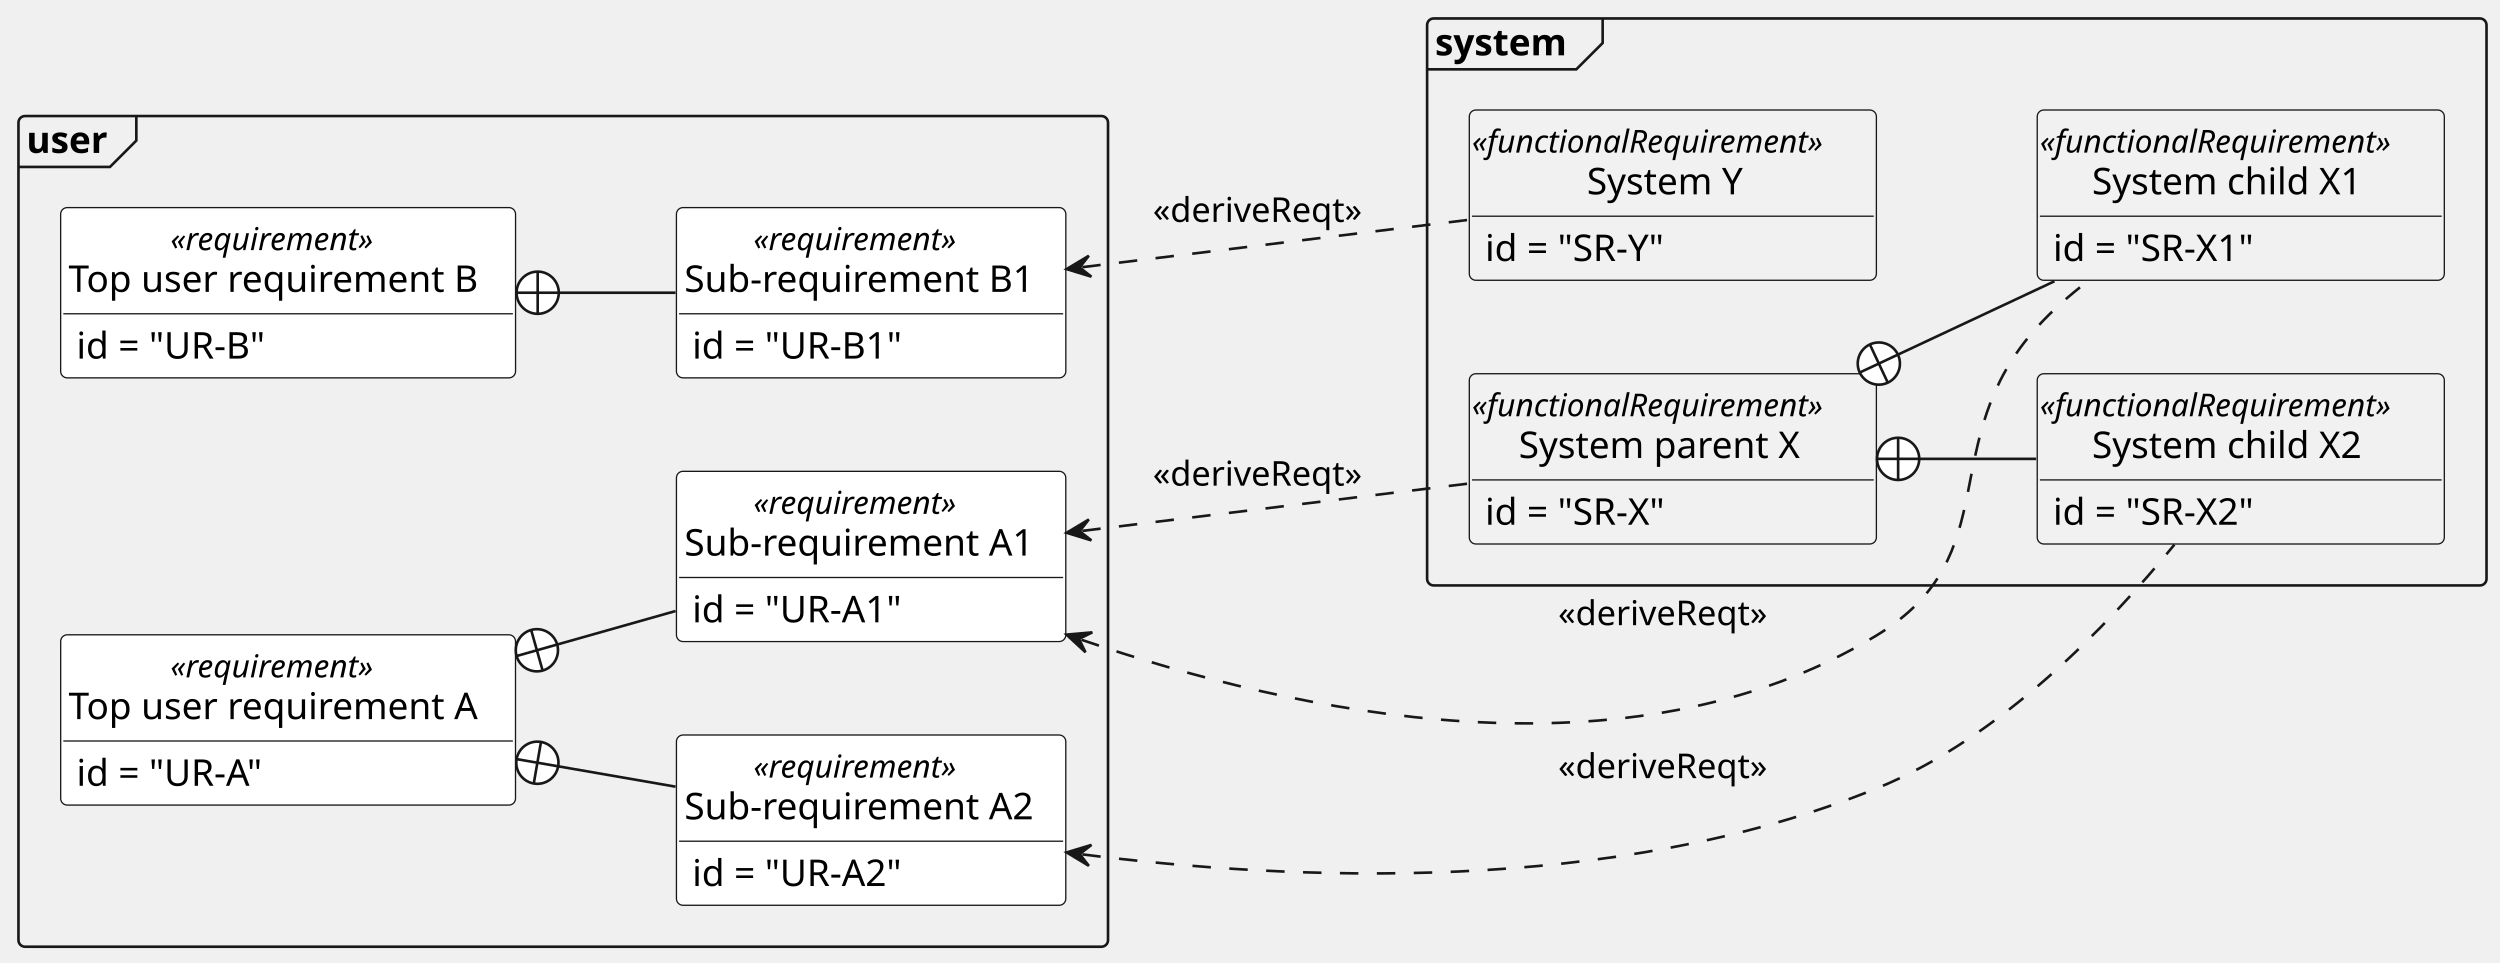
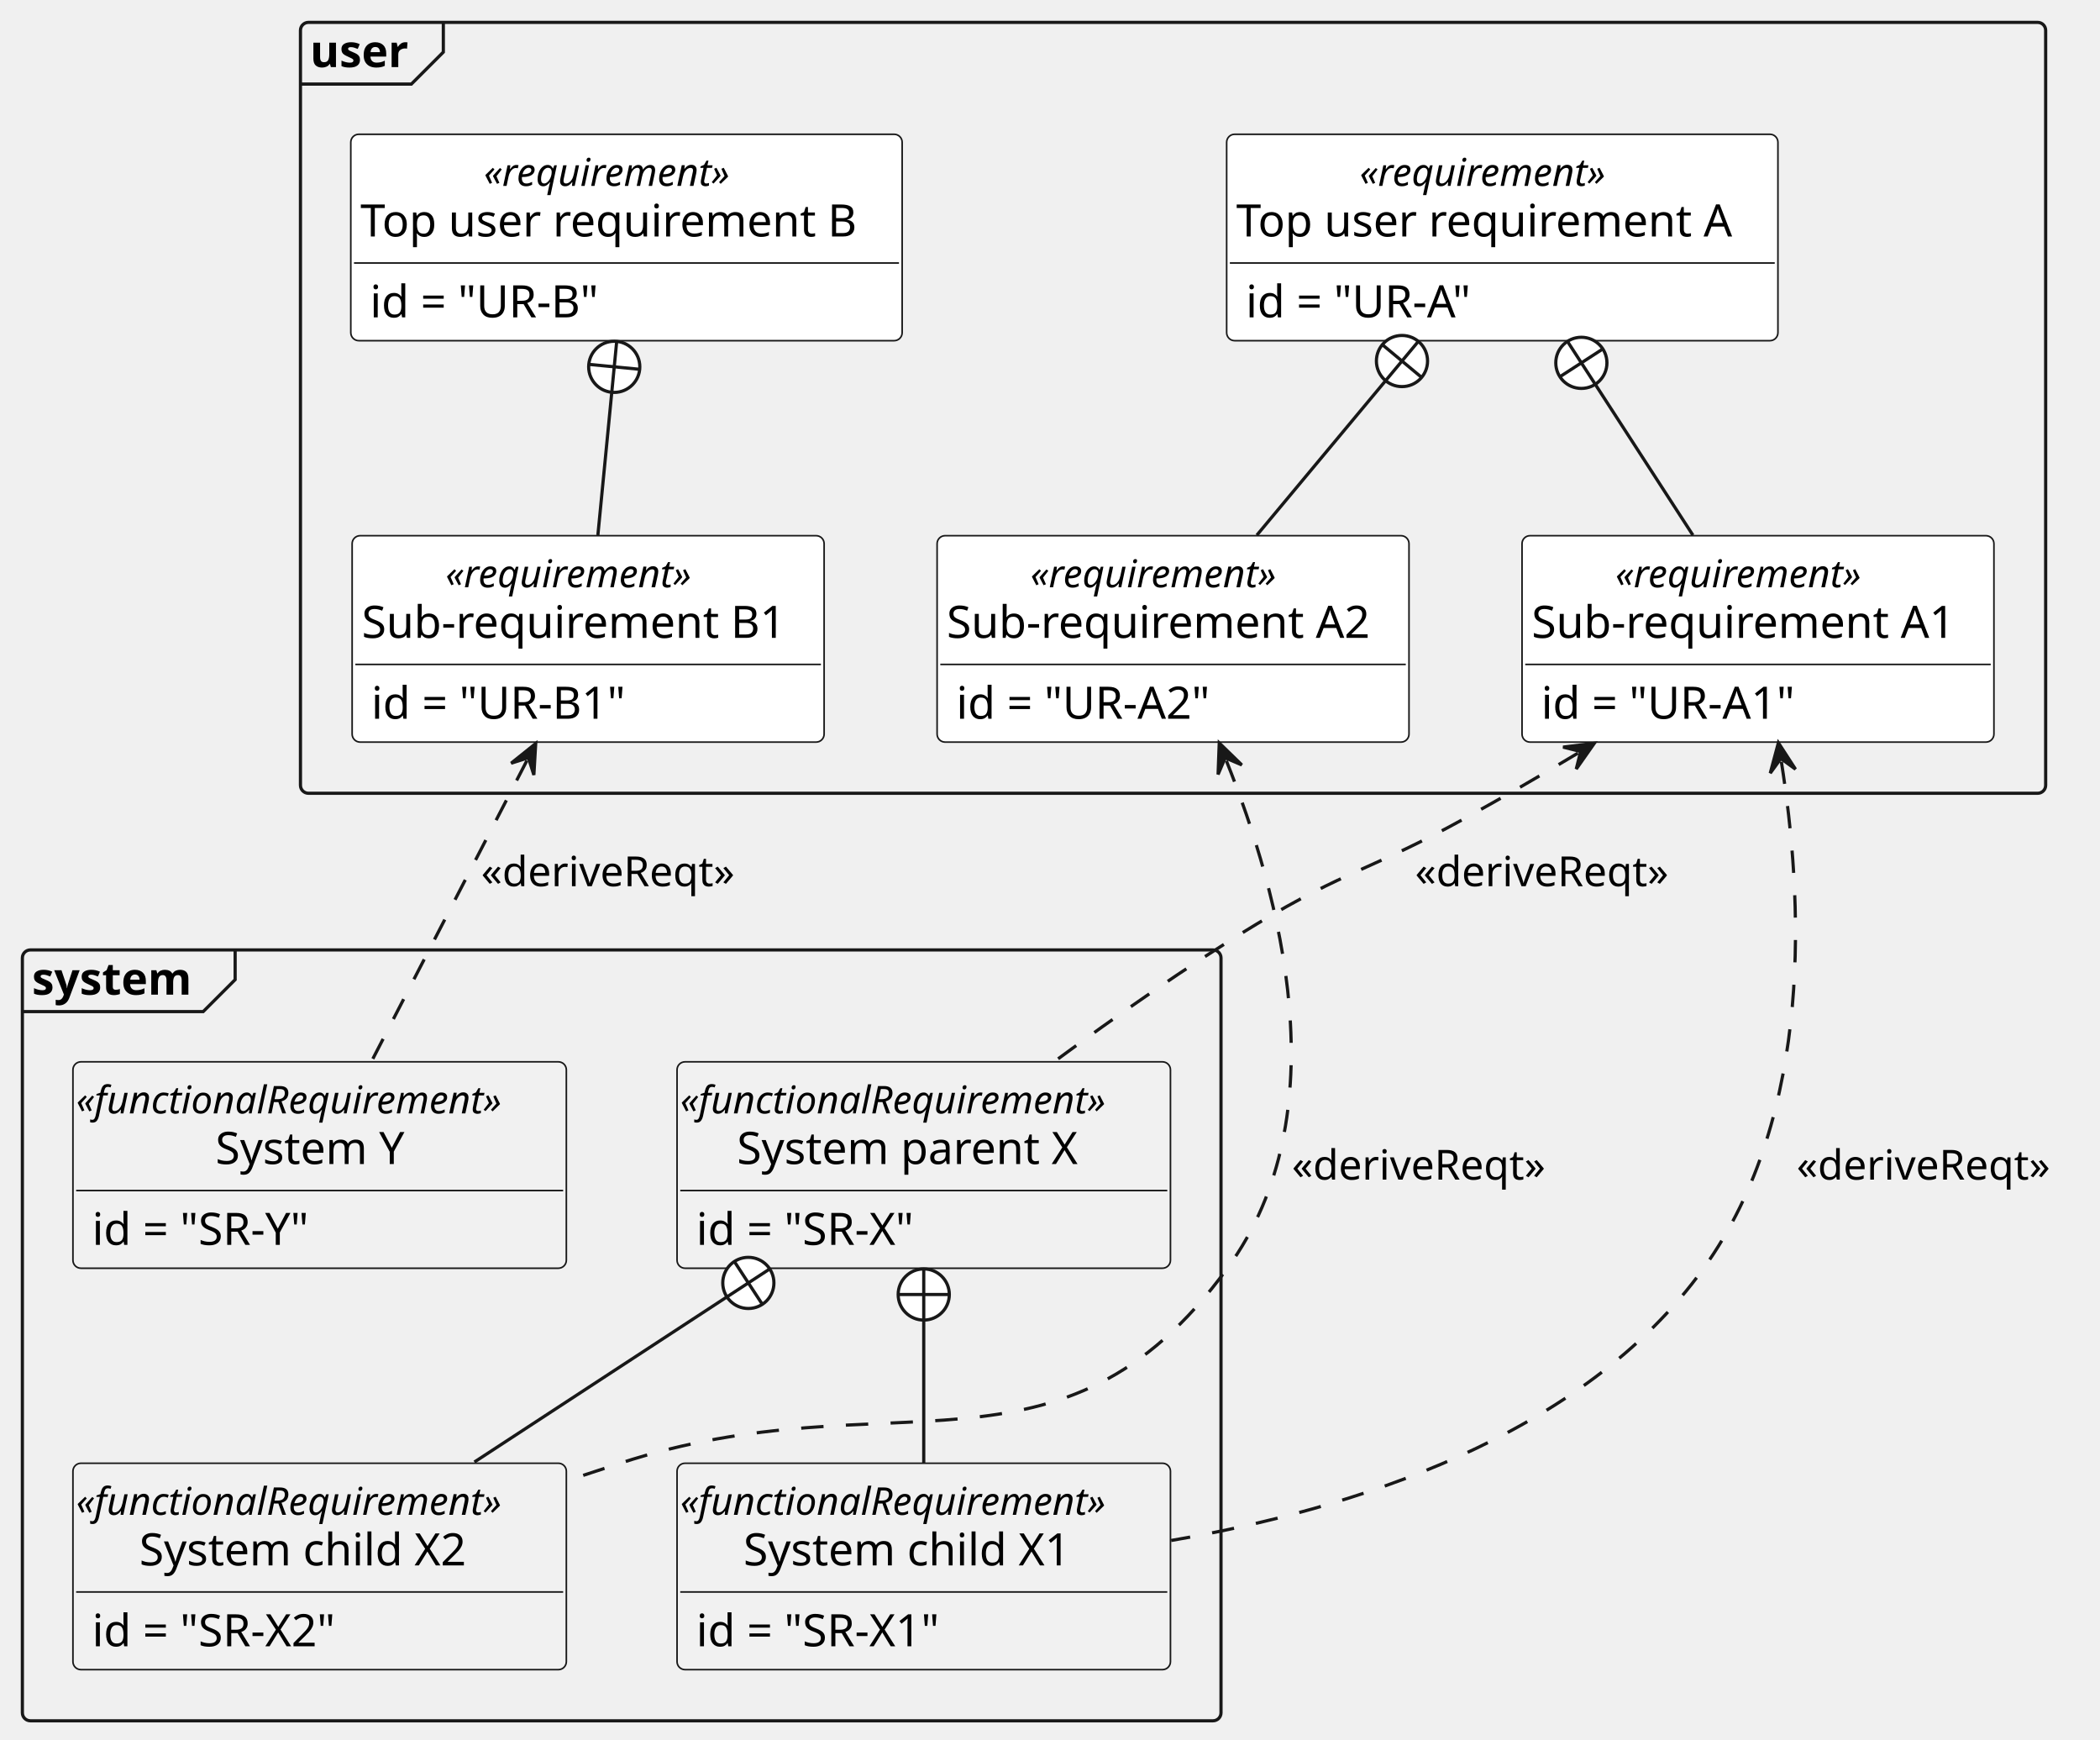
- <svg xmlns="http://www.w3.org/2000/svg" contentStyleType="text/css" data-diagram-type="CLASS" height="365px" preserveAspectRatio="none" style="width:948px;height:365px;background:#FFFFFF;" version="1.1" viewBox="0 0 948 365" width="948px" zoomAndPan="magnify">
+ <svg xmlns="http://www.w3.org/2000/svg" contentStyleType="text/css" data-diagram-type="CLASS" height="544px" preserveAspectRatio="none" style="width:657px;height:544px;background:#FFFFFF;" version="1.1" viewBox="0 0 657 544" width="657px" zoomAndPan="magnify">
  <defs />
  <g>
-     <g class="cluster" data-qualified-name="user" data-source-line="88" id="ent0002">
-       <rect fill="none" height="315" rx="2.5" ry="2.5" style="stroke:#181818;stroke-width:1;" width="413.16" x="7" y="44" />
-       <path d="M51.699,44 L51.699,53.297 L41.699,63.297 L7,63.297" fill="none" style="stroke:#181818;stroke-width:1;" />
-       <text fill="#000000" font-family="sans-serif" font-size="14" font-weight="bold" lengthAdjust="spacing" textLength="34.699" x="10" y="57.995">user</text>
+     <g class="cluster" data-qualified-name="user" data-source-line="86" id="ent0002">
+       <rect fill="none" height="241.13" rx="2.5" ry="2.5" style="stroke:#181818;stroke-width:1;" width="546" x="94" y="7" />
+       <path d="M138.699,7 L138.699,16.297 L128.699,26.297 L94,26.297" fill="none" style="stroke:#181818;stroke-width:1;" />
+       <text fill="#000000" font-family="sans-serif" font-size="14" font-weight="bold" lengthAdjust="spacing" textLength="34.699" x="97" y="20.995">user</text>
    </g>
-     <g class="cluster" data-qualified-name="system" data-source-line="96" id="ent0008">
-       <rect fill="none" height="215" rx="2.5" ry="2.5" style="stroke:#181818;stroke-width:1;" width="401.73" x="541.16" y="7" />
-       <path d="M607.727,7 L607.727,16.297 L597.727,26.297 L541.16,26.297" fill="none" style="stroke:#181818;stroke-width:1;" />
-       <text fill="#000000" font-family="sans-serif" font-size="14" font-weight="bold" lengthAdjust="spacing" textLength="56.567" x="544.16" y="20.995">system</text>
+     <g class="cluster" data-qualified-name="system" data-source-line="94" id="ent0008">
+       <rect fill="none" height="241.12" rx="2.5" ry="2.5" style="stroke:#181818;stroke-width:1;" width="375" x="7" y="297.13" />
+       <path d="M73.567,297.13 L73.567,306.427 L63.567,316.427 L7,316.427" fill="none" style="stroke:#181818;stroke-width:1;" />
+       <text fill="#000000" font-family="sans-serif" font-size="14" font-weight="bold" lengthAdjust="spacing" textLength="56.567" x="10" y="311.125">system</text>
    </g>
    <g class="entity" data-qualified-name="user.UR-A" data-source-line="7" id="ent0003">
-       <rect fill="#FFFFFF" height="64.562" rx="2.5" ry="2.5" style="stroke:#181818;stroke-width:0.5;" width="172.469" x="23.01" y="240.72" />
-       <text fill="#000000" font-family="sans-serif" font-size="12" font-style="italic" lengthAdjust="spacing" textLength="89.256" x="64.616" y="256.859">«requirement»</text>
-       <text fill="#000000" font-family="sans-serif" font-size="14" lengthAdjust="spacing" textLength="166.469" x="26.01" y="272.684">Top user requirement A</text>
-       <line style="stroke:#181818;stroke-width:0.5;" x1="24.01" x2="194.479" y1="280.986" y2="280.986" />
-       <text fill="#000000" font-family="sans-serif" font-size="14" lengthAdjust="spacing" textLength="80.89" x="29.01" y="297.981">id = "UR-A"</text>
+       <rect fill="#FFFFFF" height="64.562" rx="2.5" ry="2.5" style="stroke:#181818;stroke-width:0.5;" width="172.469" x="383.77" y="42" />
+       <text fill="#000000" font-family="sans-serif" font-size="12" font-style="italic" lengthAdjust="spacing" textLength="89.256" x="425.376" y="58.139">«requirement»</text>
+       <text fill="#000000" font-family="sans-serif" font-size="14" lengthAdjust="spacing" textLength="166.469" x="386.77" y="73.964">Top user requirement A</text>
+       <line style="stroke:#181818;stroke-width:0.5;" x1="384.77" x2="555.239" y1="82.266" y2="82.266" />
+       <text fill="#000000" font-family="sans-serif" font-size="14" lengthAdjust="spacing" textLength="80.89" x="389.77" y="99.261">id = "UR-A"</text>
    </g>
    <g class="entity" data-qualified-name="user.UR-A1" data-source-line="7" id="ent0004">
-       <rect fill="#FFFFFF" height="64.562" rx="2.5" ry="2.5" style="stroke:#181818;stroke-width:0.5;" width="147.634" x="256.51" y="178.72" />
-       <text fill="#000000" font-family="sans-serif" font-size="12" font-style="italic" lengthAdjust="spacing" textLength="89.256" x="285.699" y="194.859">«requirement»</text>
-       <text fill="#000000" font-family="sans-serif" font-size="14" lengthAdjust="spacing" textLength="141.634" x="259.51" y="210.684">Sub-requirement A1</text>
-       <line style="stroke:#181818;stroke-width:0.5;" x1="257.51" x2="403.144" y1="218.986" y2="218.986" />
-       <text fill="#000000" font-family="sans-serif" font-size="14" lengthAdjust="spacing" textLength="89.797" x="262.51" y="235.981">id = "UR-A1"</text>
+       <rect fill="#FFFFFF" height="64.562" rx="2.5" ry="2.5" style="stroke:#181818;stroke-width:0.5;" width="147.634" x="476.18" y="167.56" />
+       <text fill="#000000" font-family="sans-serif" font-size="12" font-style="italic" lengthAdjust="spacing" textLength="89.256" x="505.369" y="183.699">«requirement»</text>
+       <text fill="#000000" font-family="sans-serif" font-size="14" lengthAdjust="spacing" textLength="141.634" x="479.18" y="199.524">Sub-requirement A1</text>
+       <line style="stroke:#181818;stroke-width:0.5;" x1="477.18" x2="622.814" y1="207.826" y2="207.826" />
+       <text fill="#000000" font-family="sans-serif" font-size="14" lengthAdjust="spacing" textLength="89.797" x="482.18" y="224.821">id = "UR-A1"</text>
    </g>
    <g class="entity" data-qualified-name="user.UR-A2" data-source-line="7" id="ent0005">
-       <rect fill="#FFFFFF" height="64.562" rx="2.5" ry="2.5" style="stroke:#181818;stroke-width:0.5;" width="147.634" x="256.51" y="278.72" />
-       <text fill="#000000" font-family="sans-serif" font-size="12" font-style="italic" lengthAdjust="spacing" textLength="89.256" x="285.699" y="294.859">«requirement»</text>
-       <text fill="#000000" font-family="sans-serif" font-size="14" lengthAdjust="spacing" textLength="141.634" x="259.51" y="310.684">Sub-requirement A2</text>
-       <line style="stroke:#181818;stroke-width:0.5;" x1="257.51" x2="403.144" y1="318.986" y2="318.986" />
-       <text fill="#000000" font-family="sans-serif" font-size="14" lengthAdjust="spacing" textLength="89.797" x="262.51" y="335.981">id = "UR-A2"</text>
+       <rect fill="#FFFFFF" height="64.562" rx="2.5" ry="2.5" style="stroke:#181818;stroke-width:0.5;" width="147.634" x="293.18" y="167.56" />
+       <text fill="#000000" font-family="sans-serif" font-size="12" font-style="italic" lengthAdjust="spacing" textLength="89.256" x="322.369" y="183.699">«requirement»</text>
+       <text fill="#000000" font-family="sans-serif" font-size="14" lengthAdjust="spacing" textLength="141.634" x="296.18" y="199.524">Sub-requirement A2</text>
+       <line style="stroke:#181818;stroke-width:0.5;" x1="294.18" x2="439.814" y1="207.826" y2="207.826" />
+       <text fill="#000000" font-family="sans-serif" font-size="14" lengthAdjust="spacing" textLength="89.797" x="299.18" y="224.821">id = "UR-A2"</text>
    </g>
    <g class="entity" data-qualified-name="user.UR-B" data-source-line="7" id="ent0006">
-       <rect fill="#FFFFFF" height="64.562" rx="2.5" ry="2.5" style="stroke:#181818;stroke-width:0.5;" width="172.496" x="23" y="78.72" />
-       <text fill="#000000" font-family="sans-serif" font-size="12" font-style="italic" lengthAdjust="spacing" textLength="89.256" x="64.62" y="94.859">«requirement»</text>
-       <text fill="#000000" font-family="sans-serif" font-size="14" lengthAdjust="spacing" textLength="166.496" x="26" y="110.684">Top user requirement B</text>
-       <line style="stroke:#181818;stroke-width:0.5;" x1="24" x2="194.496" y1="118.986" y2="118.986" />
-       <text fill="#000000" font-family="sans-serif" font-size="14" lengthAdjust="spacing" textLength="80.917" x="29" y="135.981">id = "UR-B"</text>
+       <rect fill="#FFFFFF" height="64.562" rx="2.5" ry="2.5" style="stroke:#181818;stroke-width:0.5;" width="172.496" x="109.75" y="42" />
+       <text fill="#000000" font-family="sans-serif" font-size="12" font-style="italic" lengthAdjust="spacing" textLength="89.256" x="151.37" y="58.139">«requirement»</text>
+       <text fill="#000000" font-family="sans-serif" font-size="14" lengthAdjust="spacing" textLength="166.496" x="112.75" y="73.964">Top user requirement B</text>
+       <line style="stroke:#181818;stroke-width:0.5;" x1="110.75" x2="281.246" y1="82.266" y2="82.266" />
+       <text fill="#000000" font-family="sans-serif" font-size="14" lengthAdjust="spacing" textLength="80.917" x="115.75" y="99.261">id = "UR-B"</text>
    </g>
    <g class="entity" data-qualified-name="user.UR-B1" data-source-line="7" id="ent0007">
-       <rect fill="#FFFFFF" height="64.562" rx="2.5" ry="2.5" style="stroke:#181818;stroke-width:0.5;" width="147.661" x="256.5" y="78.72" />
-       <text fill="#000000" font-family="sans-serif" font-size="12" font-style="italic" lengthAdjust="spacing" textLength="89.256" x="285.703" y="94.859">«requirement»</text>
-       <text fill="#000000" font-family="sans-serif" font-size="14" lengthAdjust="spacing" textLength="141.661" x="259.5" y="110.684">Sub-requirement B1</text>
-       <line style="stroke:#181818;stroke-width:0.5;" x1="257.5" x2="403.161" y1="118.986" y2="118.986" />
-       <text fill="#000000" font-family="sans-serif" font-size="14" lengthAdjust="spacing" textLength="89.824" x="262.5" y="135.981">id = "UR-B1"</text>
+       <rect fill="#FFFFFF" height="64.562" rx="2.5" ry="2.5" style="stroke:#181818;stroke-width:0.5;" width="147.661" x="110.17" y="167.56" />
+       <text fill="#000000" font-family="sans-serif" font-size="12" font-style="italic" lengthAdjust="spacing" textLength="89.256" x="139.373" y="183.699">«requirement»</text>
+       <text fill="#000000" font-family="sans-serif" font-size="14" lengthAdjust="spacing" textLength="141.661" x="113.17" y="199.524">Sub-requirement B1</text>
+       <line style="stroke:#181818;stroke-width:0.5;" x1="111.17" x2="256.831" y1="207.826" y2="207.826" />
+       <text fill="#000000" font-family="sans-serif" font-size="14" lengthAdjust="spacing" textLength="89.824" x="116.17" y="224.821">id = "UR-B1"</text>
    </g>
    <g class="entity" data-qualified-name="system.SR-X" data-source-line="20" id="ent0009">
-       <rect fill="#F1F1F1" height="64.562" rx="2.5" ry="2.5" style="stroke:#181818;stroke-width:0.5;" width="154.367" x="557.16" y="141.72" />
-       <text fill="#000000" font-family="sans-serif" font-size="12" font-style="italic" lengthAdjust="spacing" textLength="152.367" x="558.16" y="157.859">«functionalRequirement»</text>
-       <text fill="#000000" font-family="sans-serif" font-size="14" lengthAdjust="spacing" textLength="116.894" x="575.896" y="173.684">System parent X</text>
-       <line style="stroke:#181818;stroke-width:0.5;" x1="558.16" x2="710.527" y1="181.986" y2="181.986" />
-       <text fill="#000000" font-family="sans-serif" font-size="14" lengthAdjust="spacing" textLength="79.543" x="563.16" y="198.981">id = "SR-X"</text>
+       <rect fill="#F1F1F1" height="64.562" rx="2.5" ry="2.5" style="stroke:#181818;stroke-width:0.5;" width="154.367" x="211.82" y="332.13" />
+       <text fill="#000000" font-family="sans-serif" font-size="12" font-style="italic" lengthAdjust="spacing" textLength="152.367" x="212.82" y="348.269">«functionalRequirement»</text>
+       <text fill="#000000" font-family="sans-serif" font-size="14" lengthAdjust="spacing" textLength="116.894" x="230.556" y="364.094">System parent X</text>
+       <line style="stroke:#181818;stroke-width:0.5;" x1="212.82" x2="365.187" y1="372.396" y2="372.396" />
+       <text fill="#000000" font-family="sans-serif" font-size="14" lengthAdjust="spacing" textLength="79.543" x="217.82" y="389.391">id = "SR-X"</text>
    </g>
    <g class="entity" data-qualified-name="system.SR-X1" data-source-line="20" id="ent0010">
-       <rect fill="#F1F1F1" height="64.562" rx="2.5" ry="2.5" style="stroke:#181818;stroke-width:0.5;" width="154.367" x="772.52" y="41.72" />
-       <text fill="#000000" font-family="sans-serif" font-size="12" font-style="italic" lengthAdjust="spacing" textLength="152.367" x="773.52" y="57.859">«functionalRequirement»</text>
-       <text fill="#000000" font-family="sans-serif" font-size="14" lengthAdjust="spacing" textLength="112.841" x="793.283" y="73.684">System child X1</text>
-       <line style="stroke:#181818;stroke-width:0.5;" x1="773.52" x2="925.887" y1="81.986" y2="81.986" />
-       <text fill="#000000" font-family="sans-serif" font-size="14" lengthAdjust="spacing" textLength="88.45" x="778.52" y="98.981">id = "SR-X1"</text>
+       <rect fill="#F1F1F1" height="64.562" rx="2.5" ry="2.5" style="stroke:#181818;stroke-width:0.5;" width="154.367" x="211.82" y="457.69" />
+       <text fill="#000000" font-family="sans-serif" font-size="12" font-style="italic" lengthAdjust="spacing" textLength="152.367" x="212.82" y="473.829">«functionalRequirement»</text>
+       <text fill="#000000" font-family="sans-serif" font-size="14" lengthAdjust="spacing" textLength="112.841" x="232.583" y="489.654">System child X1</text>
+       <line style="stroke:#181818;stroke-width:0.5;" x1="212.82" x2="365.187" y1="497.956" y2="497.956" />
+       <text fill="#000000" font-family="sans-serif" font-size="14" lengthAdjust="spacing" textLength="88.45" x="217.82" y="514.951">id = "SR-X1"</text>
    </g>
    <g class="entity" data-qualified-name="system.SR-X2" data-source-line="20" id="ent0011">
-       <rect fill="#F1F1F1" height="64.562" rx="2.5" ry="2.5" style="stroke:#181818;stroke-width:0.5;" width="154.367" x="772.52" y="141.72" />
-       <text fill="#000000" font-family="sans-serif" font-size="12" font-style="italic" lengthAdjust="spacing" textLength="152.367" x="773.52" y="157.859">«functionalRequirement»</text>
-       <text fill="#000000" font-family="sans-serif" font-size="14" lengthAdjust="spacing" textLength="112.841" x="793.283" y="173.684">System child X2</text>
-       <line style="stroke:#181818;stroke-width:0.5;" x1="773.52" x2="925.887" y1="181.986" y2="181.986" />
-       <text fill="#000000" font-family="sans-serif" font-size="14" lengthAdjust="spacing" textLength="88.45" x="778.52" y="198.981">id = "SR-X2"</text>
+       <rect fill="#F1F1F1" height="64.562" rx="2.5" ry="2.5" style="stroke:#181818;stroke-width:0.5;" width="154.367" x="22.82" y="457.69" />
+       <text fill="#000000" font-family="sans-serif" font-size="12" font-style="italic" lengthAdjust="spacing" textLength="152.367" x="23.82" y="473.829">«functionalRequirement»</text>
+       <text fill="#000000" font-family="sans-serif" font-size="14" lengthAdjust="spacing" textLength="112.841" x="43.583" y="489.654">System child X2</text>
+       <line style="stroke:#181818;stroke-width:0.5;" x1="23.82" x2="176.187" y1="497.956" y2="497.956" />
+       <text fill="#000000" font-family="sans-serif" font-size="14" lengthAdjust="spacing" textLength="88.45" x="28.82" y="514.951">id = "SR-X2"</text>
    </g>
    <g class="entity" data-qualified-name="system.SR-Y" data-source-line="20" id="ent0012">
-       <rect fill="#F1F1F1" height="64.562" rx="2.5" ry="2.5" style="stroke:#181818;stroke-width:0.5;" width="154.367" x="557.16" y="41.72" />
-       <text fill="#000000" font-family="sans-serif" font-size="12" font-style="italic" lengthAdjust="spacing" textLength="152.367" x="558.16" y="57.859">«functionalRequirement»</text>
-       <text fill="#000000" font-family="sans-serif" font-size="14" lengthAdjust="spacing" textLength="65.208" x="601.74" y="73.684">System Y</text>
-       <line style="stroke:#181818;stroke-width:0.5;" x1="558.16" x2="710.527" y1="81.986" y2="81.986" />
-       <text fill="#000000" font-family="sans-serif" font-size="14" lengthAdjust="spacing" textLength="78.504" x="563.16" y="98.981">id = "SR-Y"</text>
+       <rect fill="#F1F1F1" height="64.562" rx="2.5" ry="2.5" style="stroke:#181818;stroke-width:0.5;" width="154.367" x="22.82" y="332.13" />
+       <text fill="#000000" font-family="sans-serif" font-size="12" font-style="italic" lengthAdjust="spacing" textLength="152.367" x="23.82" y="348.269">«functionalRequirement»</text>
+       <text fill="#000000" font-family="sans-serif" font-size="14" lengthAdjust="spacing" textLength="65.208" x="67.4" y="364.094">System Y</text>
+       <line style="stroke:#181818;stroke-width:0.5;" x1="23.82" x2="176.187" y1="372.396" y2="372.396" />
+       <text fill="#000000" font-family="sans-serif" font-size="14" lengthAdjust="spacing" textLength="78.504" x="28.82" y="389.391">id = "SR-Y"</text>
    </g>
    <g class="link" data-entity-1="ent0003" data-entity-2="ent0004" data-link-type="nested" data-source-line="59" id="lnk13">
-       <path codeLine="59" d="M211.285,244.401 C231.205,238.761 236.84,237.17 256.17,231.7" fill="none" id="UR-A-backto-UR-A1" style="stroke:#181818;stroke-width:1;" />
-       <ellipse cx="203.587" cy="246.581" fill="#FFFFFF" rx="8" ry="8" style="stroke:#181818;stroke-width:1;" />
-       <line style="stroke:#181818;stroke-width:1;" x1="211.285" x2="195.89" y1="244.401" y2="248.76" />
-       <line style="stroke:#181818;stroke-width:1;" x1="205.767" x2="201.408" y1="254.278" y2="238.883" />
+       <path codeLine="59" d="M499.088,120.209 C511.128,138.799 517.61,148.82 529.64,167.4" fill="none" id="UR-A-backto-UR-A1" style="stroke:#181818;stroke-width:1;" />
+       <ellipse cx="494.739" cy="113.495" fill="#FFFFFF" rx="8" ry="8" style="stroke:#181818;stroke-width:1;" />
+       <line style="stroke:#181818;stroke-width:1;" x1="499.088" x2="490.39" y1="120.209" y2="106.78" />
+       <line style="stroke:#181818;stroke-width:1;" x1="488.024" x2="501.454" y1="117.844" y2="109.146" />
    </g>
    <g class="link" data-entity-1="ent0003" data-entity-2="ent0005" data-link-type="nested" data-source-line="59" id="lnk14">
-       <path codeLine="59" d="M211.655,290.59 C231.575,294.04 236.84,294.96 256.17,298.31" fill="none" id="UR-A-backto-UR-A2" style="stroke:#181818;stroke-width:1;" />
-       <ellipse cx="203.773" cy="289.225" fill="#FFFFFF" rx="8" ry="8" style="stroke:#181818;stroke-width:1;" />
-       <line style="stroke:#181818;stroke-width:1;" x1="211.655" x2="195.89" y1="290.59" y2="287.86" />
-       <line style="stroke:#181818;stroke-width:1;" x1="202.407" x2="205.138" y1="297.108" y2="281.343" />
+       <path codeLine="59" d="M433.498,119.072 C418.008,137.662 408.7,148.82 393.21,167.4" fill="none" id="UR-A-backto-UR-A2" style="stroke:#181818;stroke-width:1;" />
+       <ellipse cx="438.619" cy="112.926" fill="#FFFFFF" rx="8" ry="8" style="stroke:#181818;stroke-width:1;" />
+       <line style="stroke:#181818;stroke-width:1;" x1="433.498" x2="443.74" y1="119.072" y2="106.78" />
+       <line style="stroke:#181818;stroke-width:1;" x1="432.473" x2="444.765" y1="107.805" y2="118.047" />
    </g>
    <g class="link" data-entity-1="ent0006" data-entity-2="ent0007" data-link-type="nested" data-source-line="59" id="lnk15">
-       <path codeLine="59" d="M211.89,111 C231.81,111 236.84,111 256.17,111" fill="none" id="UR-B-backto-UR-B1" style="stroke:#181818;stroke-width:1;" />
-       <ellipse cx="203.89" cy="111" fill="#FFFFFF" rx="8" ry="8" style="stroke:#181818;stroke-width:1;" />
-       <line style="stroke:#181818;stroke-width:1;" x1="211.89" x2="195.89" y1="111" y2="111" />
-       <line style="stroke:#181818;stroke-width:1;" x1="203.89" x2="203.89" y1="119" y2="103" />
+       <path codeLine="59" d="M191.398,122.706 C189.598,141.296 188.86,148.82 187.05,167.4" fill="none" id="UR-B-backto-UR-B1" style="stroke:#181818;stroke-width:1;" />
+       <ellipse cx="192.169" cy="114.743" fill="#FFFFFF" rx="8" ry="8" style="stroke:#181818;stroke-width:1;" />
+       <line style="stroke:#181818;stroke-width:1;" x1="191.398" x2="192.94" y1="122.706" y2="106.78" />
+       <line style="stroke:#181818;stroke-width:1;" x1="184.206" x2="200.132" y1="113.972" y2="115.514" />
    </g>
-     <g class="link" data-entity-1="ent0004" data-entity-2="ent0009" data-link-type="dependency" data-source-line="63" id="lnk16">
-       <path codeLine="63" d="M410.396,201.311 C456.476,195.671 509.94,189.12 556.69,183.39" fill="none" id="UR-A1-backto-SR-X" style="stroke:#181818;stroke-width:1;stroke-dasharray:7,7;" />
-       <polygon fill="#181818" points="404.44,202.04,413.859,204.917,409.403,201.433,412.887,196.976,404.44,202.04" style="stroke:#181818;stroke-width:1;" />
-       <text fill="#000000" font-family="sans-serif" font-size="13" lengthAdjust="spacing" textLength="87.185" x="437.16" y="184.167">«deriveReqt»</text>
+     <g class="link" data-entity-1="ent0004" data-entity-2="ent0009" data-link-type="dependency" data-source-line="63" id="lnk17">
+       <path codeLine="63" d="M493.654,235.576 C480.464,243.486 471.37,248.73 458,256.13 C429.65,271.81 420.71,272.33 393,289.13 C371.56,302.12 348.78,318.12 330.03,331.93" fill="none" id="UR-A1-backto-SR-X" style="stroke:#181818;stroke-width:1;stroke-dasharray:7,7;" />
+       <polygon fill="#181818" points="498.8,232.49,489.024,233.688,494.512,235.061,493.139,240.549,498.8,232.49" style="stroke:#181818;stroke-width:1;" />
+       <text fill="#000000" font-family="sans-serif" font-size="13" lengthAdjust="spacing" textLength="87.185" x="442.7" y="277.197">«deriveReqt»</text>
    </g>
-     <g class="link" data-entity-1="ent0009" data-entity-2="ent0010" data-link-type="nested" data-source-line="59" id="lnk17">
-       <path codeLine="59" d="M719.696,134.466 C743.386,123.356 755.37,117.75 779.05,106.65" fill="none" id="SR-X-backto-SR-X1" style="stroke:#181818;stroke-width:1;" />
-       <ellipse cx="712.453" cy="137.863" fill="#FFFFFF" rx="8" ry="8" style="stroke:#181818;stroke-width:1;" />
-       <line style="stroke:#181818;stroke-width:1;" x1="719.696" x2="705.21" y1="134.466" y2="141.26" />
-       <line style="stroke:#181818;stroke-width:1;" x1="715.85" x2="709.056" y1="145.106" y2="130.62" />
+     <g class="link" data-entity-1="ent0009" data-entity-2="ent0010" data-link-type="nested" data-source-line="59" id="lnk18">
+       <path codeLine="59" d="M289,412.91 C289,431.5 289,438.95 289,457.53" fill="none" id="SR-X-backto-SR-X1" style="stroke:#181818;stroke-width:1;" />
+       <ellipse cx="289" cy="404.91" fill="#FFFFFF" rx="8" ry="8" style="stroke:#181818;stroke-width:1;" />
+       <line style="stroke:#181818;stroke-width:1;" x1="289" x2="289" y1="412.91" y2="396.91" />
+       <line style="stroke:#181818;stroke-width:1;" x1="281" x2="297" y1="404.91" y2="404.91" />
    </g>
-     <g class="link" data-entity-1="ent0004" data-entity-2="ent0010" data-link-type="dependency" data-source-line="63" id="lnk18">
-       <path codeLine="63" d="M410.086,242.595 C491.256,270.405 617.54,297.99 711.52,241 C761.67,210.59 733.19,167.49 772.52,124 C778.15,117.78 784.71,111.99 791.58,106.73" fill="none" id="UR-A1-backto-SR-X1" style="stroke:#181818;stroke-width:1;stroke-dasharray:7,7;" />
-       <polygon fill="#181818" points="404.41,240.65,411.628,247.351,409.14,242.271,414.221,239.783,404.41,240.65" style="stroke:#181818;stroke-width:1;" />
-       <text fill="#000000" font-family="sans-serif" font-size="13" lengthAdjust="spacing" textLength="87.185" x="590.84" y="237.067">«deriveReqt»</text>
+     <g class="link" data-entity-1="ent0004" data-entity-2="ent0010" data-link-type="dependency" data-source-line="63" id="lnk20">
+       <path codeLine="63" d="M557.315,238.257 C563.895,279.977 567.94,348.04 533,396.69 C494.96,449.66 422.51,472.23 366.4,481.85" fill="none" id="UR-A1-backto-SR-X1" style="stroke:#181818;stroke-width:1;stroke-dasharray:7,7;" />
+       <polygon fill="#181818" points="556.38,232.33,553.831,241.843,557.159,237.269,561.733,240.597,556.38,232.33" style="stroke:#181818;stroke-width:1;" />
+       <text fill="#000000" font-family="sans-serif" font-size="13" lengthAdjust="spacing" textLength="87.185" x="562.08" y="368.977">«deriveReqt»</text>
    </g>
-     <g class="link" data-entity-1="ent0009" data-entity-2="ent0011" data-link-type="nested" data-source-line="59" id="lnk19">
-       <path codeLine="59" d="M727.77,174 C747.38,174 752.48,174 772.1,174" fill="none" id="SR-X-backto-SR-X2" style="stroke:#181818;stroke-width:1;" />
-       <ellipse cx="719.77" cy="174" fill="#FFFFFF" rx="8" ry="8" style="stroke:#181818;stroke-width:1;" />
-       <line style="stroke:#181818;stroke-width:1;" x1="727.77" x2="711.77" y1="174" y2="174" />
-       <line style="stroke:#181818;stroke-width:1;" x1="719.77" x2="719.77" y1="182" y2="166" />
+     <g class="link" data-entity-1="ent0009" data-entity-2="ent0011" data-link-type="nested" data-source-line="59" id="lnk21">
+       <path codeLine="59" d="M227.426,405.661 C199.096,424.171 176.79,438.77 148.42,457.31" fill="none" id="SR-X-backto-SR-X2" style="stroke:#181818;stroke-width:1;" />
+       <ellipse cx="234.123" cy="401.286" fill="#FFFFFF" rx="8" ry="8" style="stroke:#181818;stroke-width:1;" />
+       <line style="stroke:#181818;stroke-width:1;" x1="227.426" x2="240.82" y1="405.661" y2="396.91" />
+       <line style="stroke:#181818;stroke-width:1;" x1="229.747" x2="238.499" y1="394.589" y2="407.983" />
    </g>
-     <g class="link" data-entity-1="ent0005" data-entity-2="ent0011" data-link-type="dependency" data-source-line="63" id="lnk20">
-       <path codeLine="63" d="M410.413,323.981 C489.303,333.931 611.16,339.7 711.52,299 C758.7,279.87 799.9,236.74 824.53,206.52" fill="none" id="UR-A2-backto-SR-X2" style="stroke:#181818;stroke-width:1;stroke-dasharray:7,7;" />
-       <polygon fill="#181818" points="404.46,323.23,412.889,328.325,409.421,323.856,413.89,320.388,404.46,323.23" style="stroke:#181818;stroke-width:1;" />
-       <text fill="#000000" font-family="sans-serif" font-size="13" lengthAdjust="spacing" textLength="87.185" x="590.84" y="295.067">«deriveReqt»</text>
+     <g class="link" data-entity-1="ent0005" data-entity-2="ent0011" data-link-type="dependency" data-source-line="63" id="lnk23">
+       <path codeLine="63" d="M383.681,237.97 C400.431,279.78 419.29,348.29 384,396.69 C331.74,468.35 278.3,430.13 194,457.69 C188.61,459.45 183.04,461.28 177.44,463.13" fill="none" id="UR-A2-backto-SR-X2" style="stroke:#181818;stroke-width:1;stroke-dasharray:7,7;" />
+       <polygon fill="#181818" points="381.45,232.4,381.084,242.242,383.309,237.041,388.51,239.267,381.45,232.4" style="stroke:#181818;stroke-width:1;" />
+       <text fill="#000000" font-family="sans-serif" font-size="13" lengthAdjust="spacing" textLength="87.185" x="404.17" y="368.977">«deriveReqt»</text>
    </g>
-     <g class="link" data-entity-1="ent0007" data-entity-2="ent0012" data-link-type="dependency" data-source-line="63" id="lnk21">
-       <path codeLine="63" d="M410.396,101.311 C456.476,95.671 509.94,89.12 556.69,83.39" fill="none" id="UR-B1-backto-SR-Y" style="stroke:#181818;stroke-width:1;stroke-dasharray:7,7;" />
-       <polygon fill="#181818" points="404.44,102.04,413.859,104.917,409.403,101.433,412.887,96.976,404.44,102.04" style="stroke:#181818;stroke-width:1;" />
-       <text fill="#000000" font-family="sans-serif" font-size="13" lengthAdjust="spacing" textLength="87.185" x="437.16" y="84.167">«deriveReqt»</text>
+     <g class="link" data-entity-1="ent0007" data-entity-2="ent0012" data-link-type="dependency" data-source-line="63" id="lnk25">
+       <path codeLine="63" d="M164.846,237.901 C150.046,266.551 131.14,303.14 116.35,331.76" fill="none" id="UR-B1-backto-SR-Y" style="stroke:#181818;stroke-width:1;stroke-dasharray:7,7;" />
+       <polygon fill="#181818" points="167.6,232.57,159.916,238.73,165.305,237.012,167.023,242.402,167.6,232.57" style="stroke:#181818;stroke-width:1;" />
+       <text fill="#000000" font-family="sans-serif" font-size="13" lengthAdjust="spacing" textLength="87.185" x="150.52" y="277.197">«deriveReqt»</text>
    </g>
  </g>
</svg>
